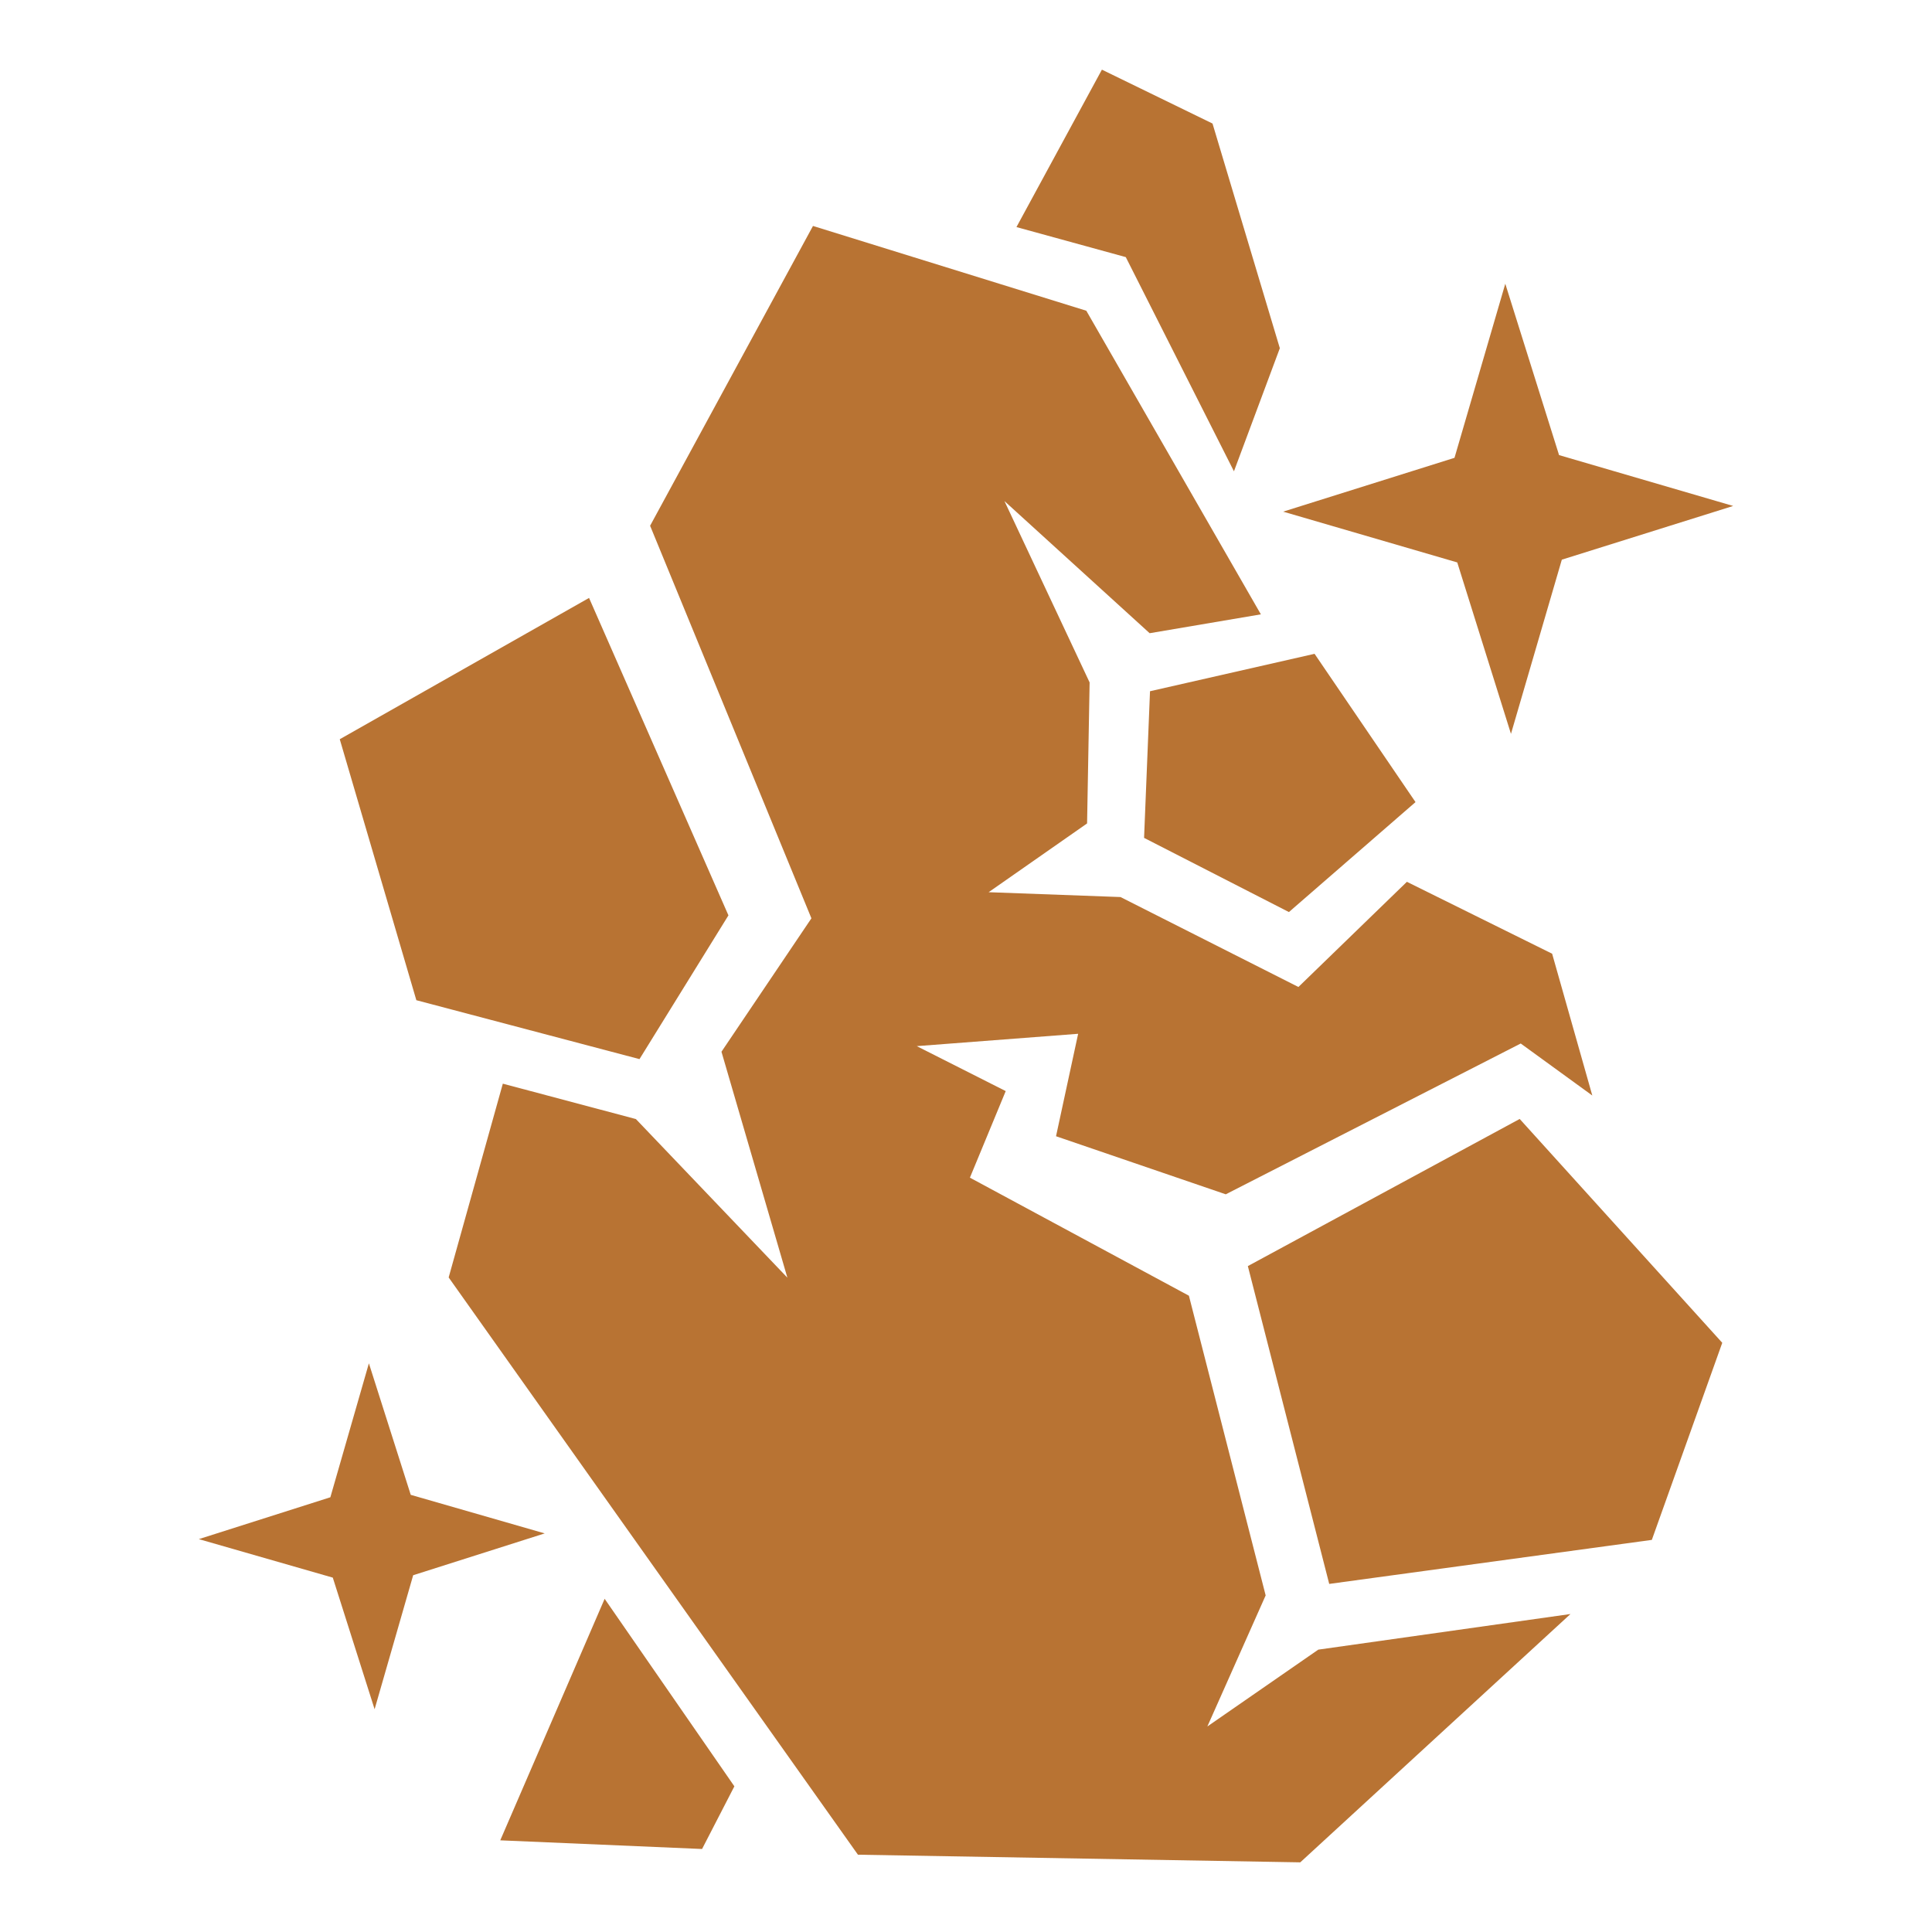
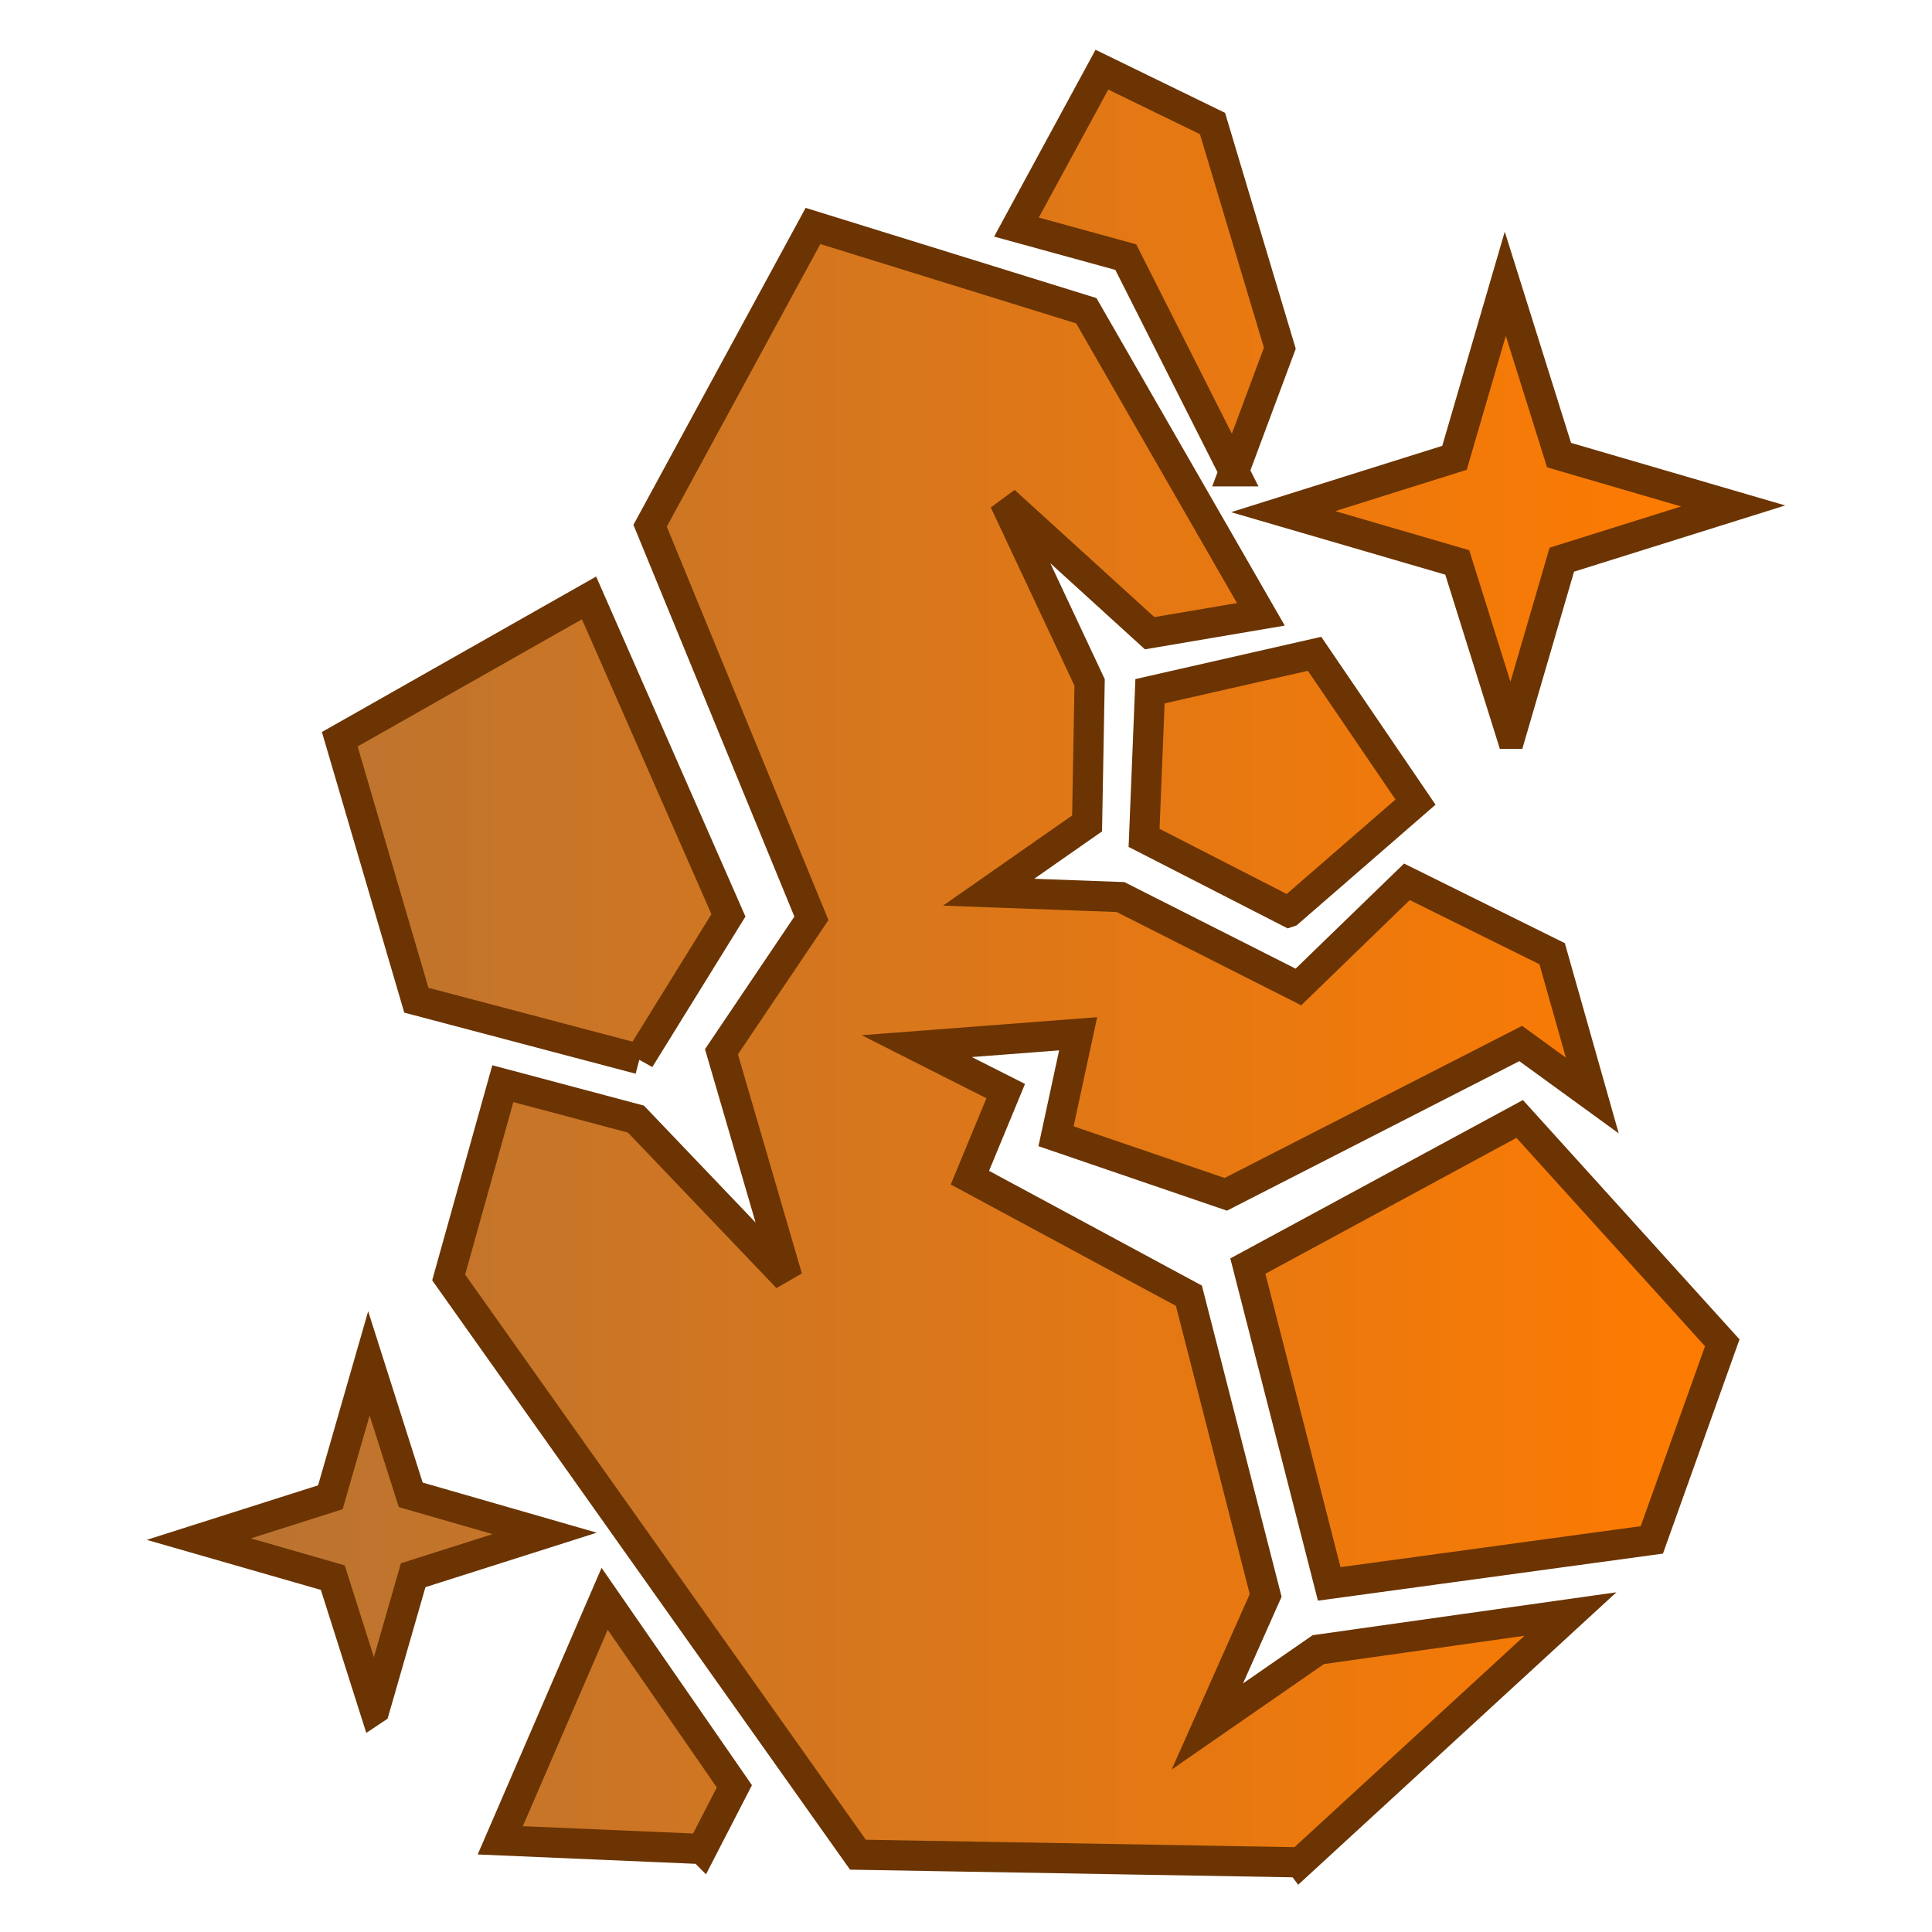
<svg xmlns="http://www.w3.org/2000/svg" viewBox="0 0 512 512" style="height: 512px; width: 512px;">
+   <defs>
+     <linearGradient id="faithtoken-ore-gradient-1">
+       <stop offset="0%" stop-color="#b87333" stop-opacity="1" />
+       <stop offset="100%" stop-color="#ff7b00" stop-opacity="1" />
+     </linearGradient>
+   </defs>
  <g class="" transform="translate(0,0)" style="">
-     <path d="M344.578 493.54l-117.214-2.024L118.9 338.536l14.355-51.353 35.264 9.38 40.145 42.033-17.467-59.874 23.836-35.358-42.748-104.034 43.165-79.45 72.434 22.468 46.26 80.46-29.474 5-38.478-35.017 22.568 48.064-.672 37.364-26.09 18.224 34.95 1.284 47.145 23.835 28.75-27.874 38.488 19.057 10.647 37.578-18.97-13.784-78.166 39.967-44.983-15.39 5.86-27.153-42.766 3.274 23.573 11.913-9.49 22.943 58.037 31.285 20.34 79.423-15.45 34.73 29.397-20.36 66.83-9.438-71.61 65.81zm-158.524-3.538l-53.48-2.296 27.663-64.006 34.38 49.695-8.563 16.607zm-86.78-37.04l-11.08-34.875-35.503-10.204 34.858-11.09 10.212-35.5 11.09 34.855 35.502 10.22-34.857 11.082-10.22 35.51zm252.983-33.208l-21.565-84.228 72.042-38.99 53.683 59.322-18.665 52.23-85.495 11.666zM169.47 280.677l-59.133-15.612-20.298-69.16 66.064-37.45 36.94 84.126-23.573 38.097zm172.106-38.972l-38.385-19.66 1.574-38.86 43.607-9.917 26.753 39.296-33.547 29.14zm58.845-47.23l-14.234-45.425-46.14-13.46 45.41-14.262 13.46-46.132 14.252 45.41 46.14 13.478-45.41 14.235-13.477 46.156zM327.01 124.9l-28.666-56.762-28.972-7.96 22.645-41.718 29.312 14.278 17.84 59.542-12.16 32.62z" fill="#b87333" fill-opacity="1" />
+     <path d="M344.578 493.54l-117.214-2.024L118.9 338.536l14.355-51.353 35.264 9.38 40.145 42.033-17.467-59.874 23.836-35.358-42.748-104.034 43.165-79.45 72.434 22.468 46.26 80.46-29.474 5-38.478-35.017 22.568 48.064-.672 37.364-26.09 18.224 34.95 1.284 47.145 23.835 28.75-27.874 38.488 19.057 10.647 37.578-18.97-13.784-78.166 39.967-44.983-15.39 5.86-27.153-42.766 3.274 23.573 11.913-9.49 22.943 58.037 31.285 20.34 79.423-15.45 34.73 29.397-20.36 66.83-9.438-71.61 65.81zm-158.524-3.538l-53.48-2.296 27.663-64.006 34.38 49.695-8.563 16.607zm-86.78-37.04l-11.08-34.875-35.503-10.204 34.858-11.09 10.212-35.5 11.09 34.855 35.502 10.22-34.857 11.082-10.22 35.51zm252.983-33.208l-21.565-84.228 72.042-38.99 53.683 59.322-18.665 52.23-85.495 11.666zM169.47 280.677l-59.133-15.612-20.298-69.16 66.064-37.45 36.94 84.126-23.573 38.097zm172.106-38.972l-38.385-19.66 1.574-38.86 43.607-9.917 26.753 39.296-33.547 29.14zm58.845-47.23l-14.234-45.425-46.14-13.46 45.41-14.262 13.46-46.132 14.252 45.41 46.14 13.478-45.41 14.235-13.477 46.156zM327.01 124.9l-28.666-56.762-28.972-7.96 22.645-41.718 29.312 14.278 17.84 59.542-12.16 32.62z" fill="url(#faithtoken-ore-gradient-1)" stroke="#6b3402" stroke-opacity="1" stroke-width="8" />
  </g>
</svg>
